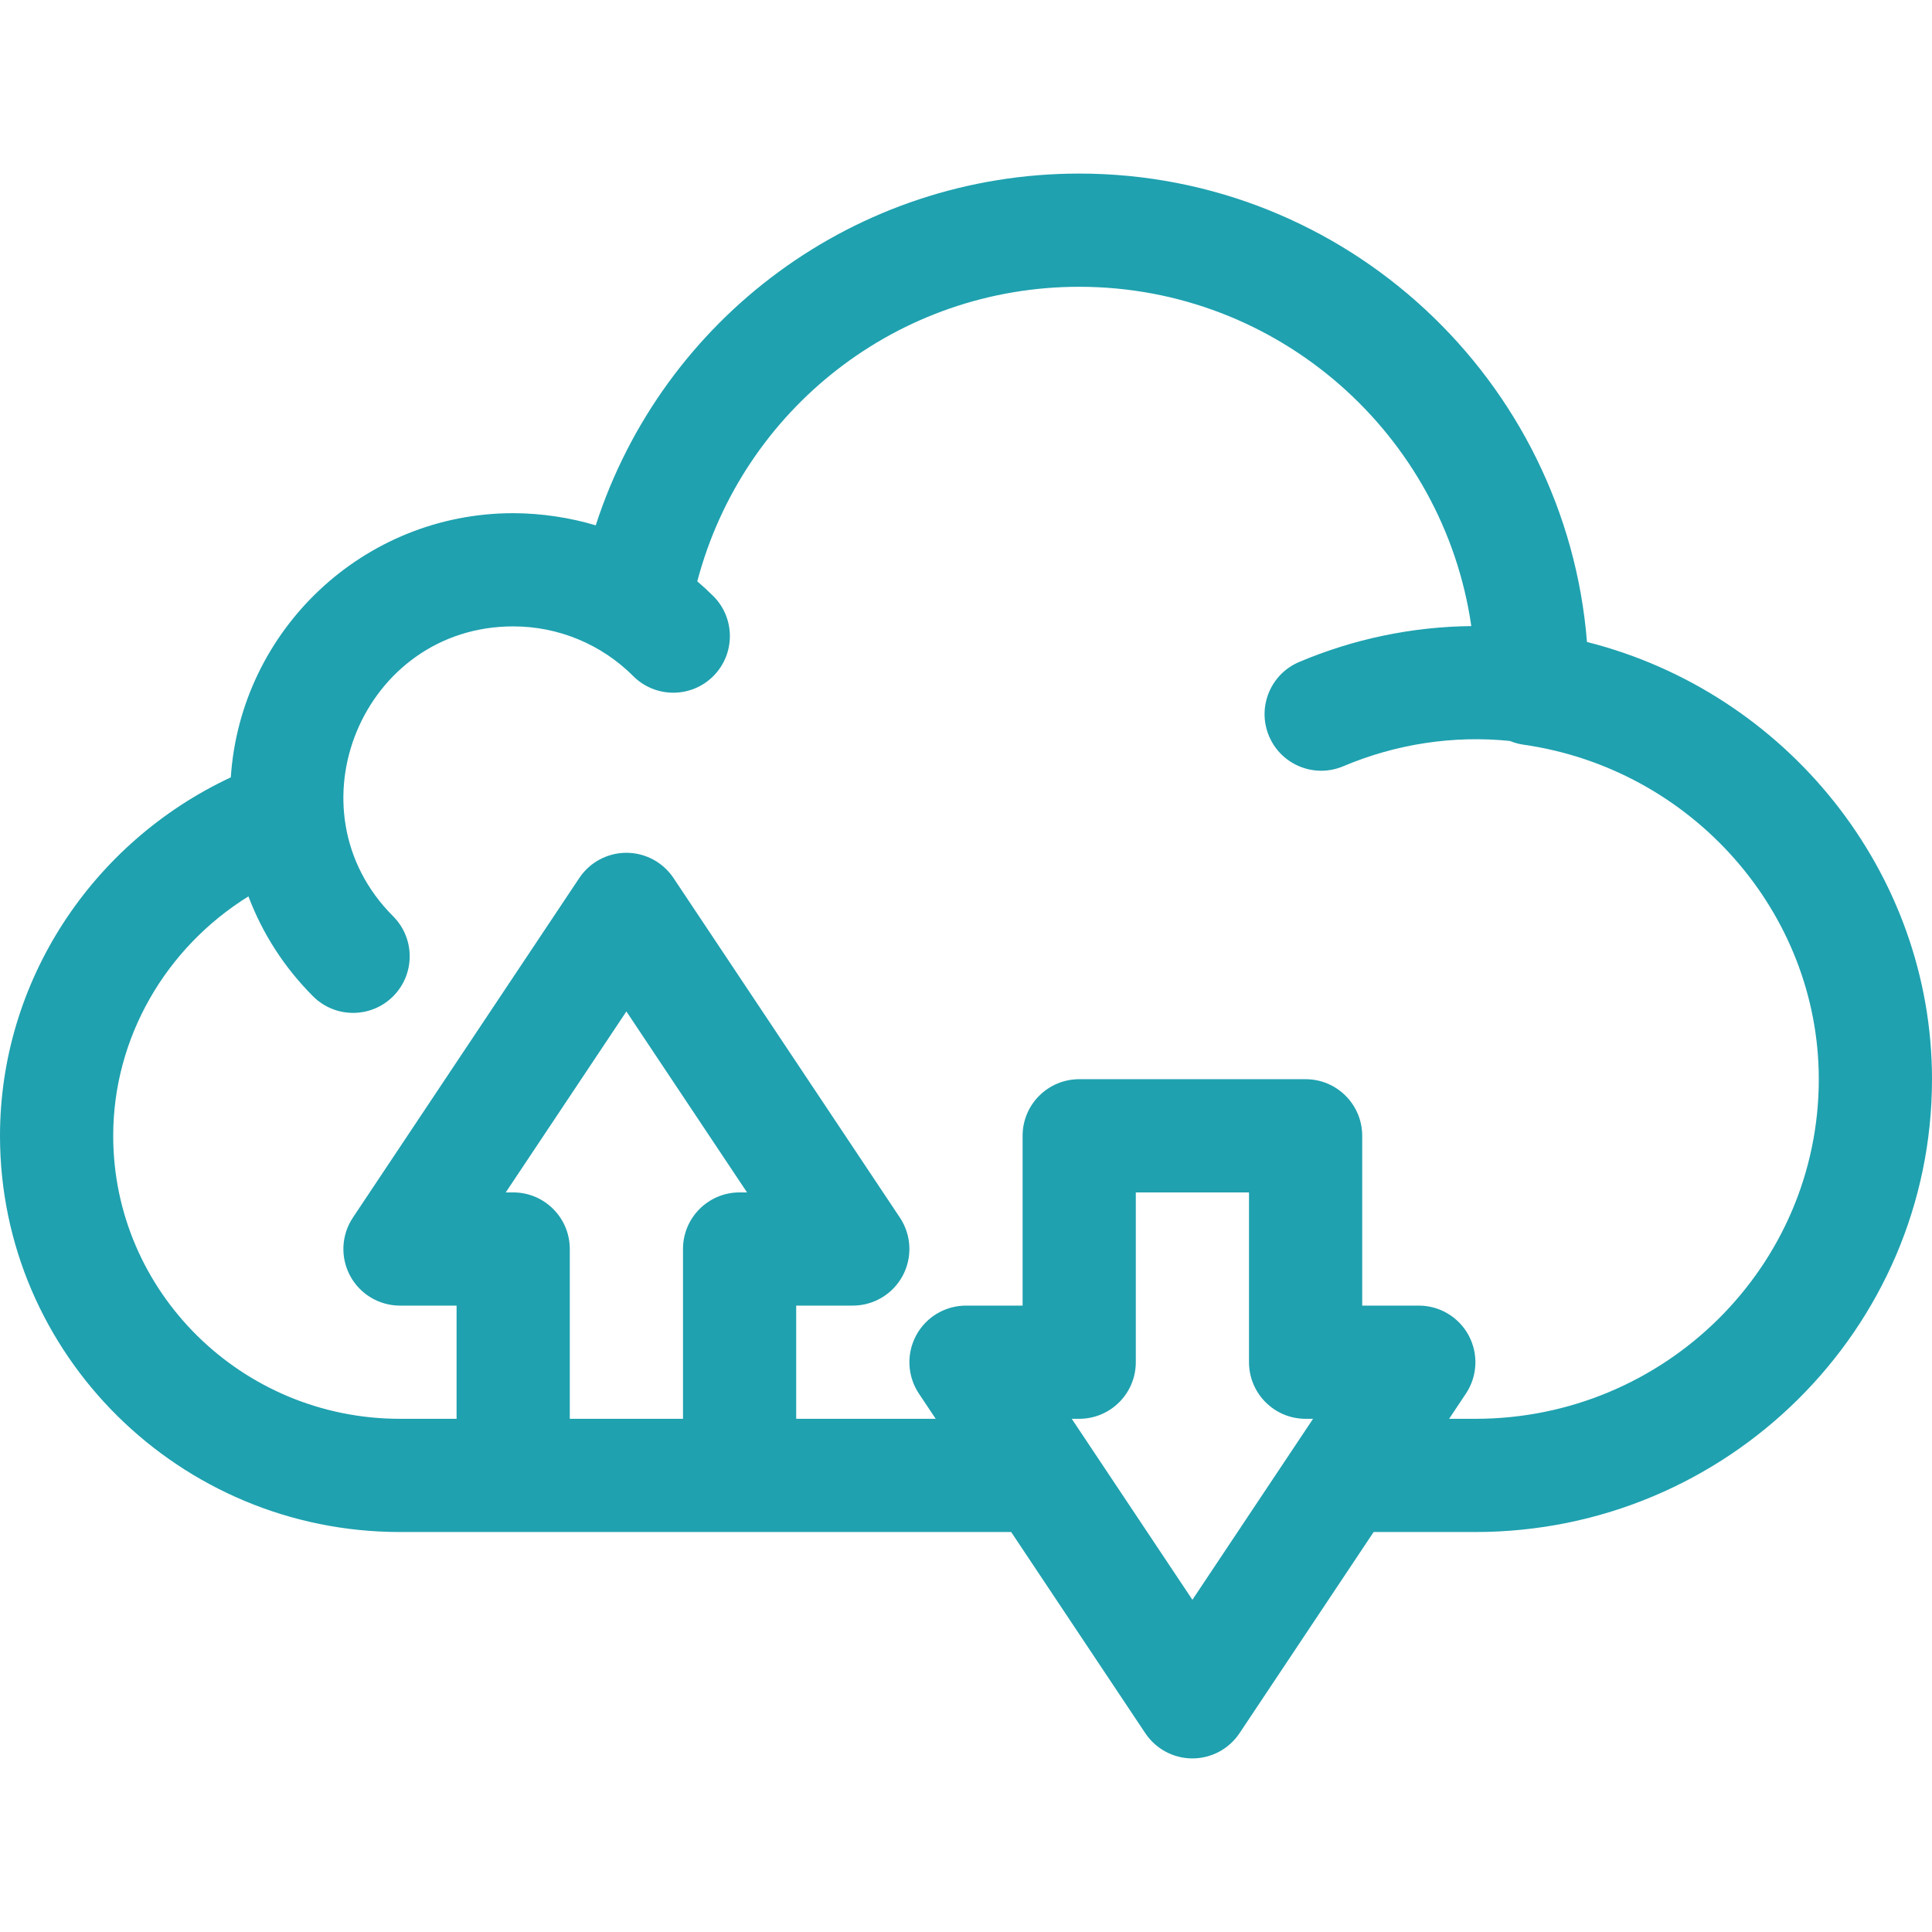
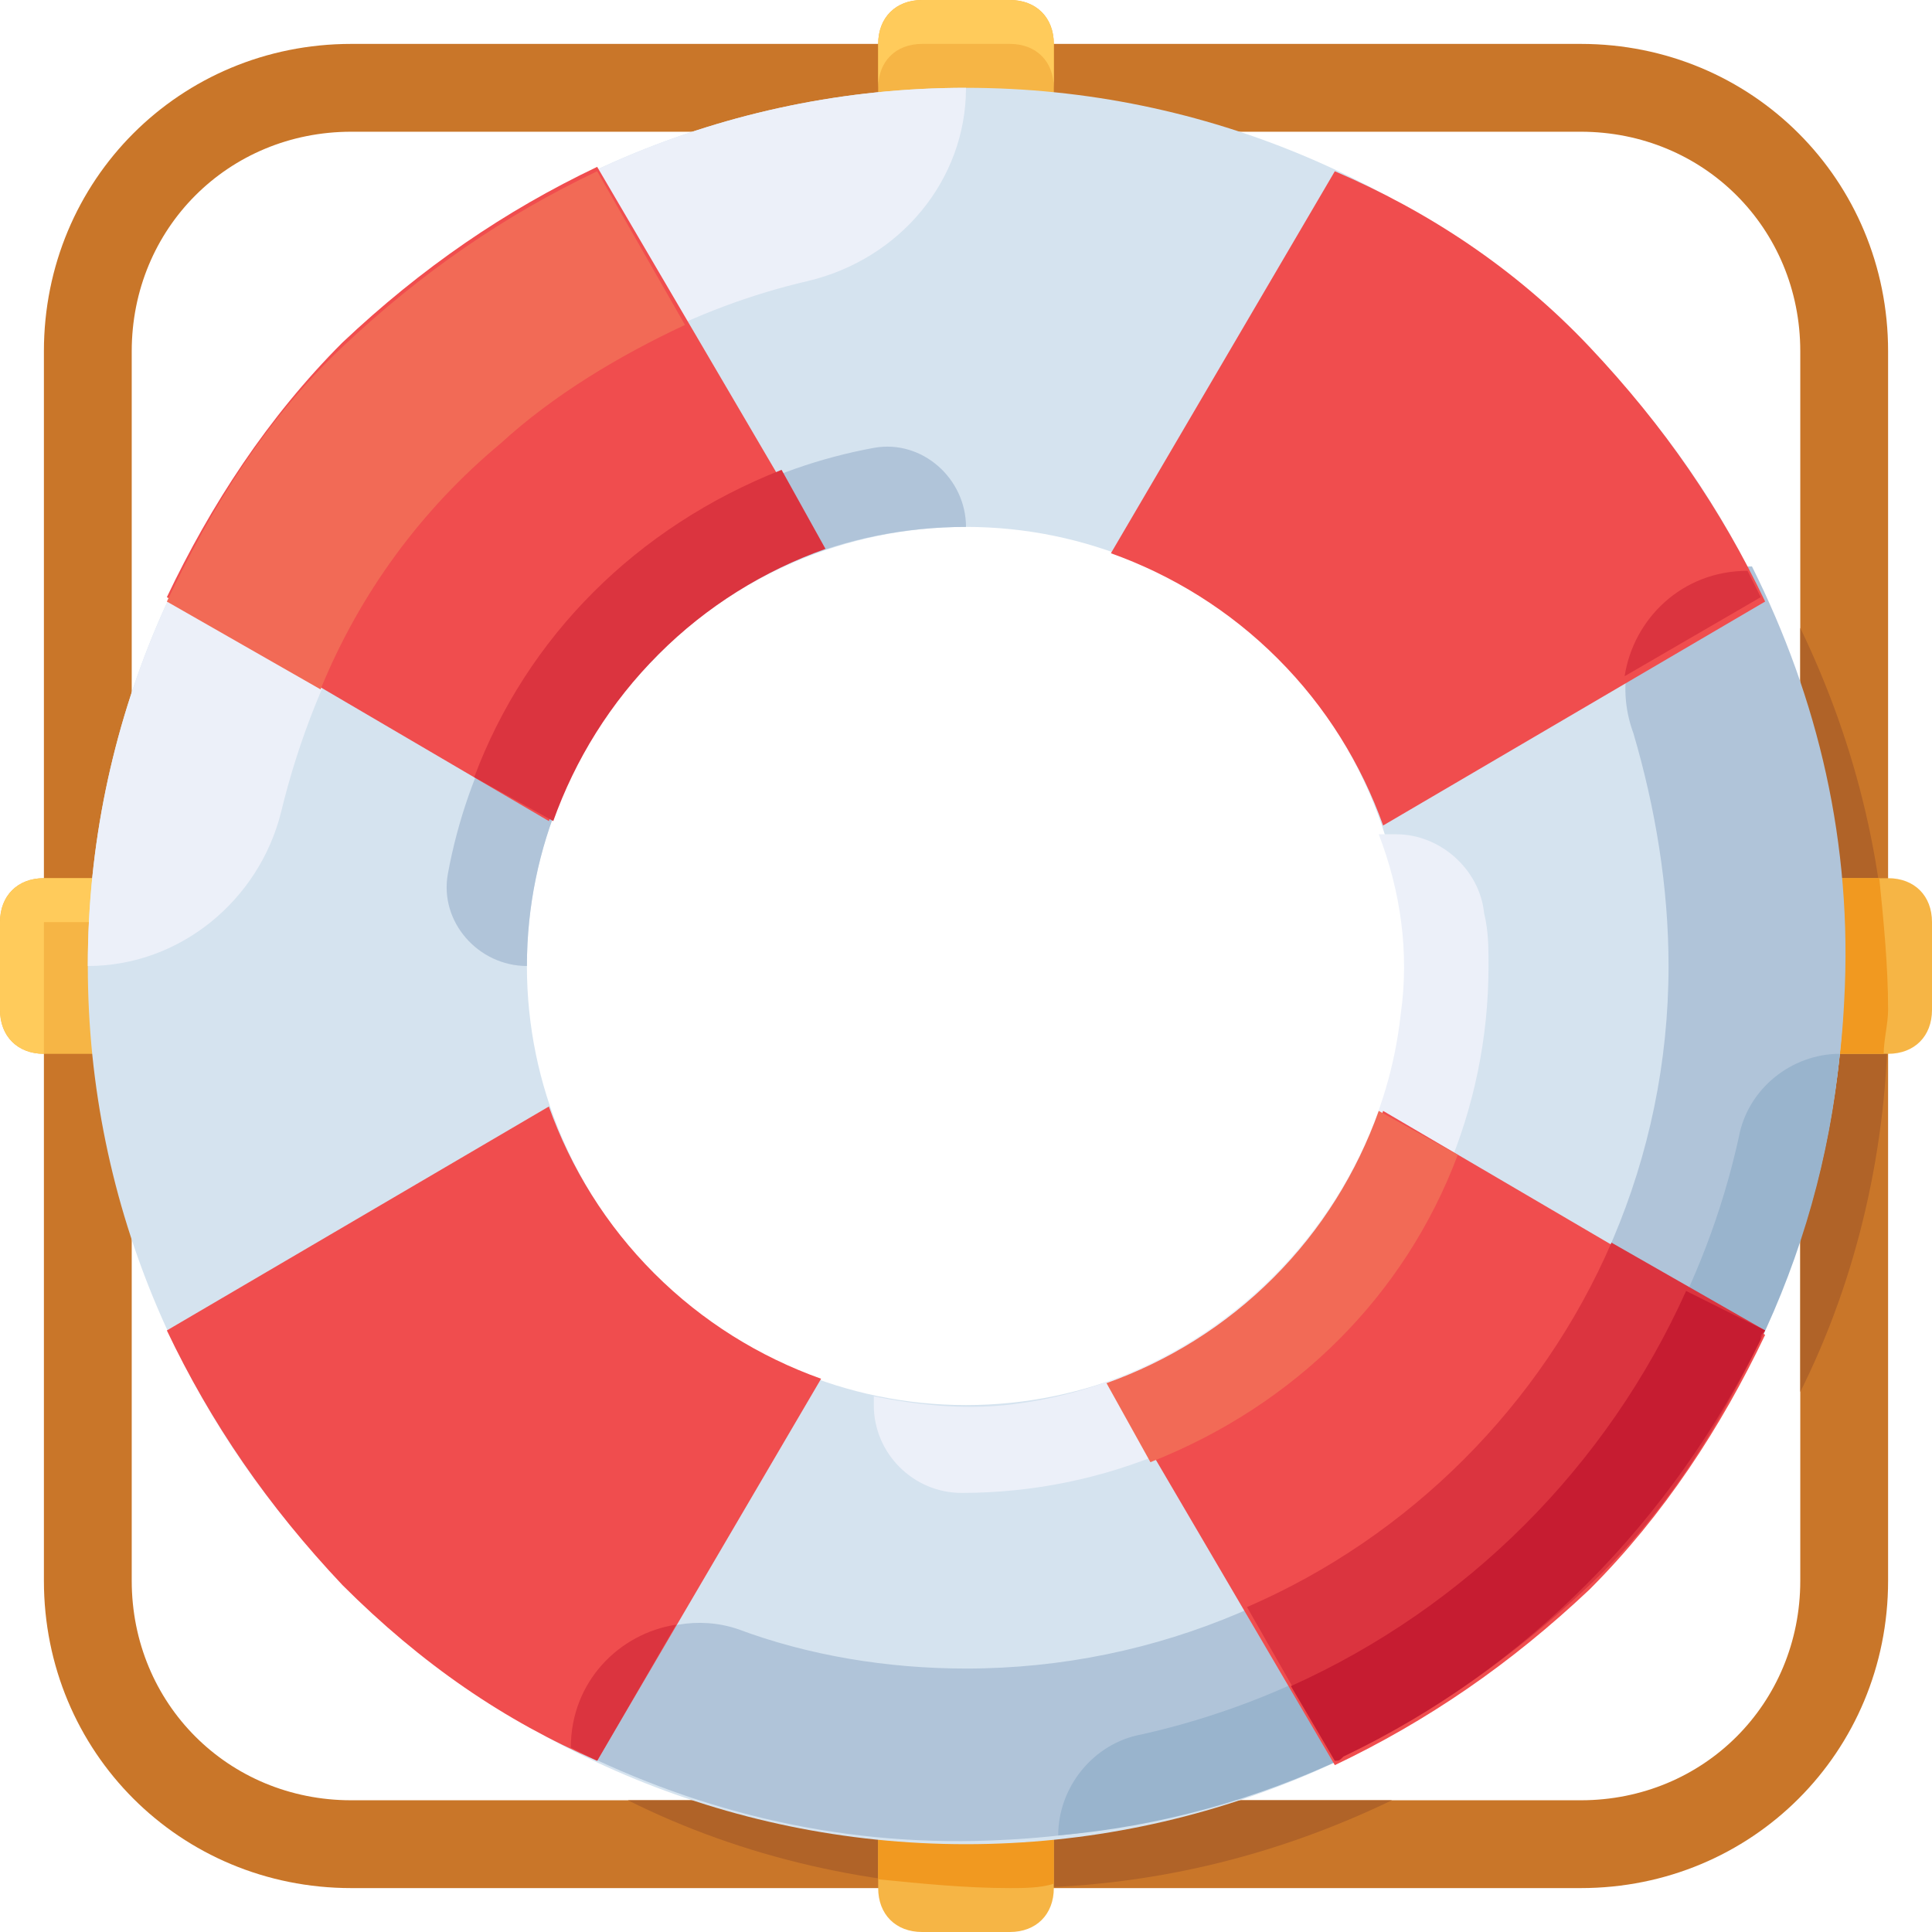
- <svg xmlns="http://www.w3.org/2000/svg" width="100" height="100" fill="#1fa1af" viewBox="0 0 512 512">
-   <path d="M420.566 170.129C415.015 100.751 356.782 46 286 46c-59.121 0-110.328 38.23-128.125 93.224C151.303 137.23 143.523 136 136 136c-39.677 0-72.256 30.972-74.835 70.007C24.176 223.323 0 260.257 0 301c0 57.897 47.551 105 106 105h161.972l35.547 53.321a15.003 15.003 0 0 0 24.962 0L364.028 406H391c66.72 0 121-53.832 121-120 0-54.745-38.503-102.499-91.434-115.871zM196 316c-8.284 0-15 6.716-15 15v45h-30v-45c0-8.284-6.716-15-15-15h-1.972L166 268.042 197.972 316H196zm147.575 66.595l-.029.043L316 423.958l-27.547-41.32-.029-.043-4.396-6.595H286c8.284 0 15-6.716 15-15v-45h30v45c0 8.284 6.716 15 15 15h1.972l-4.397 6.595zM391 376h-6.972l4.453-6.679A15.001 15.001 0 0 0 376 346h-15v-45c0-8.284-6.716-15-15-15h-60c-8.284 0-15 6.716-15 15v45h-15a15 15 0 0 0-12.481 23.32l4.453 6.679H211v-30h15a15 15 0 0 0 12.481-23.32l-60-90a15.003 15.003 0 0 0-24.962 0l-60 90A15.001 15.001 0 0 0 106 346h15v30h-15c-41.907 0-76-33.645-76-75 0-25.981 13.896-49.82 35.836-63.45 3.712 9.822 9.485 18.836 17.131 26.483 5.857 5.857 15.355 5.858 21.213 0 5.858-5.858 5.858-15.355 0-21.213C75.9 214.541 96.18 166 136 166a44.89 44.89 0 0 1 31.82 13.18c5.857 5.858 15.355 5.858 21.213 0 5.857-5.858 5.857-15.355 0-21.213a76.844 76.844 0 0 0-4.246-3.908C196.866 108.328 238.086 76 286 76c52.775 0 96.573 39.143 103.911 89.918a120.374 120.374 0 0 0-45.625 9.519c-7.63 3.227-11.199 12.028-7.972 19.658 3.227 7.629 12.029 11.199 19.658 7.972 14.04-5.938 29.235-8.229 44.179-6.707 1.128.463 2.322.806 3.577.986C448.351 203.719 482 241.832 482 286c0 49.626-40.822 90-91 90z" />
+ <svg xmlns="http://www.w3.org/2000/svg" width="100" height="100" viewBox="0 0 512 512">
+   <path d="M418.909 500.364H93.091c-45.382 0-81.455-36.073-81.455-81.455V93.091c0-45.382 36.073-81.455 81.455-81.455h325.818c45.382 0 81.455 36.073 81.455 81.455v325.818c0 45.382-36.073 81.455-81.455 81.455zM93.091 34.909c-32.582 0-58.182 25.6-58.182 58.182v325.818c0 32.582 25.6 58.182 58.182 58.182h325.818c32.582 0 58.182-25.6 58.182-58.182V93.091c0-32.582-25.6-58.182-58.182-58.182H93.091z" fill="#c97629" />
+   <path d="M166.4 477.091c30.255 15.127 65.164 23.273 101.236 23.273s69.818-8.145 101.236-23.273H166.4zm310.691-108.218c15.127-30.255 23.273-65.164 23.273-101.236s-8.145-69.818-23.273-101.236v202.472z" fill="#b06328" />
+   <path d="M477.091 279.273h23.273c6.982 0 11.636-4.655 11.636-11.636v-23.273c0-6.982-4.655-11.636-11.636-11.636h-23.273v46.545zM34.909 232.727H11.636C4.655 232.727 0 237.382 0 244.364v23.273c0 6.982 4.655 11.636 11.636 11.636h23.273v-46.546z" fill="#f6b545" />
+   <path d="M34.909 244.364v-11.636H11.636C4.655 232.727 0 237.382 0 244.364v23.273c0 6.982 4.655 11.636 11.636 11.636v-34.909h23.273z" fill="#ffcb5b" />
+   <path d="M232.727 477.091v23.273c0 6.982 4.655 11.636 11.636 11.636h23.273c6.982 0 11.636-4.655 11.636-11.636v-23.273h-46.545zm46.546-442.182V11.636C279.273 4.655 274.618 0 267.636 0h-23.273c-6.982 0-11.636 4.655-11.636 11.636v23.273h46.546z" fill="#f6b545" />
+   <path d="M267.636 0h-23.273c-6.982 0-11.636 4.655-11.636 11.636v11.636c0-6.982 4.655-11.636 11.636-11.636h23.273c6.982 0 11.636 4.655 11.636 11.636V11.636C279.273 4.655 274.618 0 267.636 0z" fill="#ffcb5b" />
+   <path d="M279.273 499.2v-22.109h-46.545v20.945c11.636 1.164 23.273 2.327 34.909 2.327 3.49.001 8.145.001 11.636-1.163zm218.763-266.473h-20.945v46.545H499.2c0-3.491 1.164-8.145 1.164-11.636 0-11.636-1.164-23.272-2.328-34.909z" fill="#f19920" />
+   <path d="M256 23.273C128 23.273 23.273 128 23.273 256S128 488.727 256 488.727 488.727 384 488.727 256 384 23.273 256 23.273zm0 349.091C192 372.364 139.636 320 139.636 256S192 139.636 256 139.636 372.364 192 372.364 256 320 372.364 256 372.364z" fill="#d5e3ef" />
+   <path d="M256 139.636c0-12.8-11.636-23.273-24.436-20.945-57.018 10.473-102.4 55.855-112.873 112.873-2.327 12.8 8.145 24.436 20.945 24.436 0-31.418 12.8-60.509 33.745-81.455 20.946-22.109 50.037-34.909 82.619-34.909z" fill="#b0c4d9" />
+   <path d="M256 23.273C128 23.273 23.273 128 23.273 256c24.436 0 45.382-17.455 51.2-40.727 9.309-38.4 29.091-73.309 58.182-98.909 23.273-19.782 51.2-34.909 81.455-41.891 24.435-5.818 41.89-26.764 41.89-51.2z" fill="#ecf0f9" />
+   <path d="M173.382 173.382c12.8-12.8 27.927-22.109 44.218-27.927L158.255 44.218c-24.436 11.636-46.545 26.764-67.491 46.545-19.782 19.782-34.909 43.055-46.545 67.491L145.455 217.6c5.818-16.291 15.127-31.418 27.927-44.218z" fill="#f04d4e" />
+   <path d="M158.255 45.382c-24.436 11.636-46.545 26.764-67.491 46.545s-34.909 43.055-46.545 67.491l40.727 23.273c10.473-25.6 26.764-47.709 47.709-65.164 13.964-12.8 31.418-23.273 48.873-31.418l-23.273-40.727z" fill="#f26a56" />
+   <path d="M125.673 205.964l20.945 11.636c5.818-16.291 15.127-31.418 27.927-44.218 12.8-12.8 27.927-22.109 44.218-27.927l-11.636-20.945c-38.4 15.126-67.491 44.217-81.454 81.454z" fill="#db343f" />
+   <path d="M442.182 256c0 102.4-83.782 186.182-186.182 186.182-20.945 0-41.891-3.491-60.509-10.473-20.945-6.982-44.218 9.309-44.218 31.418 34.909 17.455 73.309 26.764 115.2 24.436C385.164 481.745 482.909 384 488.727 265.309c2.327-41.891-6.982-80.291-24.436-115.2-23.273 0-39.564 22.109-31.418 44.218 5.818 19.782 9.309 40.728 9.309 61.673z" fill="#b0c4d9" />
+   <path d="M353.745 45.382L294.4 146.618c16.291 5.818 31.418 15.127 44.218 27.927s22.109 27.927 27.927 44.218l101.236-59.345c-11.636-24.436-26.764-46.545-46.545-67.491s-43.054-36.072-67.491-46.545z" fill="#f04d4e" />
+   <path d="M466.618 158.255l-3.491-6.982c-17.455 0-30.255 12.8-32.582 27.927l36.073-20.945z" fill="#db343f" />
+   <path d="M158.255 466.618L217.6 365.382c-16.291-5.818-31.418-15.127-44.218-27.927-12.8-12.8-22.109-27.927-27.927-44.218L44.218 352.582c11.636 24.436 26.764 46.545 46.545 67.491 20.946 20.945 43.055 36.072 67.492 46.545z" fill="#f04d4e" />
+   <path d="M151.273 463.127l6.982 3.491 20.945-36.073c-15.127 2.328-27.927 15.128-27.927 32.582z" fill="#db343f" />
+   <path d="M371.2 268.8c-5.818 53.527-50.036 97.745-104.727 103.564-11.636 1.164-23.273 0-34.909-2.327v2.327c0 12.8 10.473 23.273 23.273 23.273 76.8 0 139.636-62.836 139.636-139.636 0-4.655 0-9.309-1.164-13.964-1.164-11.636-11.636-20.945-23.273-20.945h-4.655c5.819 15.126 8.146 31.417 5.819 47.708z" fill="#ecf0f9" />
+   <path d="M487.564 279.273c-12.8 0-24.436 9.309-26.764 22.109-17.455 79.127-80.291 140.8-158.255 158.255-12.8 2.327-22.109 13.964-22.109 26.764 108.219-9.31 196.655-97.746 207.128-207.128z" fill="#99b4cd" />
+   <path d="M338.618 338.618c-12.8 12.8-27.927 22.109-44.218 27.927l59.345 101.236c24.436-11.636 46.545-26.764 67.491-46.545 19.782-19.782 34.909-43.055 46.545-67.491L366.545 294.4c-5.818 16.291-15.127 31.418-27.927 44.218z" fill="#f04d4e" />
+   <path d="M386.327 306.036L365.382 294.4c-5.818 16.291-15.127 31.418-27.927 44.218-12.8 12.8-27.927 22.109-44.218 27.927l11.636 20.945c38.4-15.126 67.491-44.217 81.454-81.454z" fill="#f26a56" />
+   <path d="M353.745 466.618c24.436-11.636 46.545-26.764 67.491-46.545 20.945-19.782 34.909-43.055 46.545-67.491l-40.727-23.273c-18.618 43.055-53.527 77.964-96.582 96.582l23.273 40.727z" fill="#db343f" />
+   <path d="M446.836 342.109a208.75 208.75 0 0 1-104.727 104.727l11.636 19.782c1.164 0 1.164 0 2.327-1.164 48.873-23.273 87.273-62.836 110.545-110.545 0-1.164 0-1.164 1.164-2.327l-20.945-10.473z" fill="#c61c31" />
</svg>
